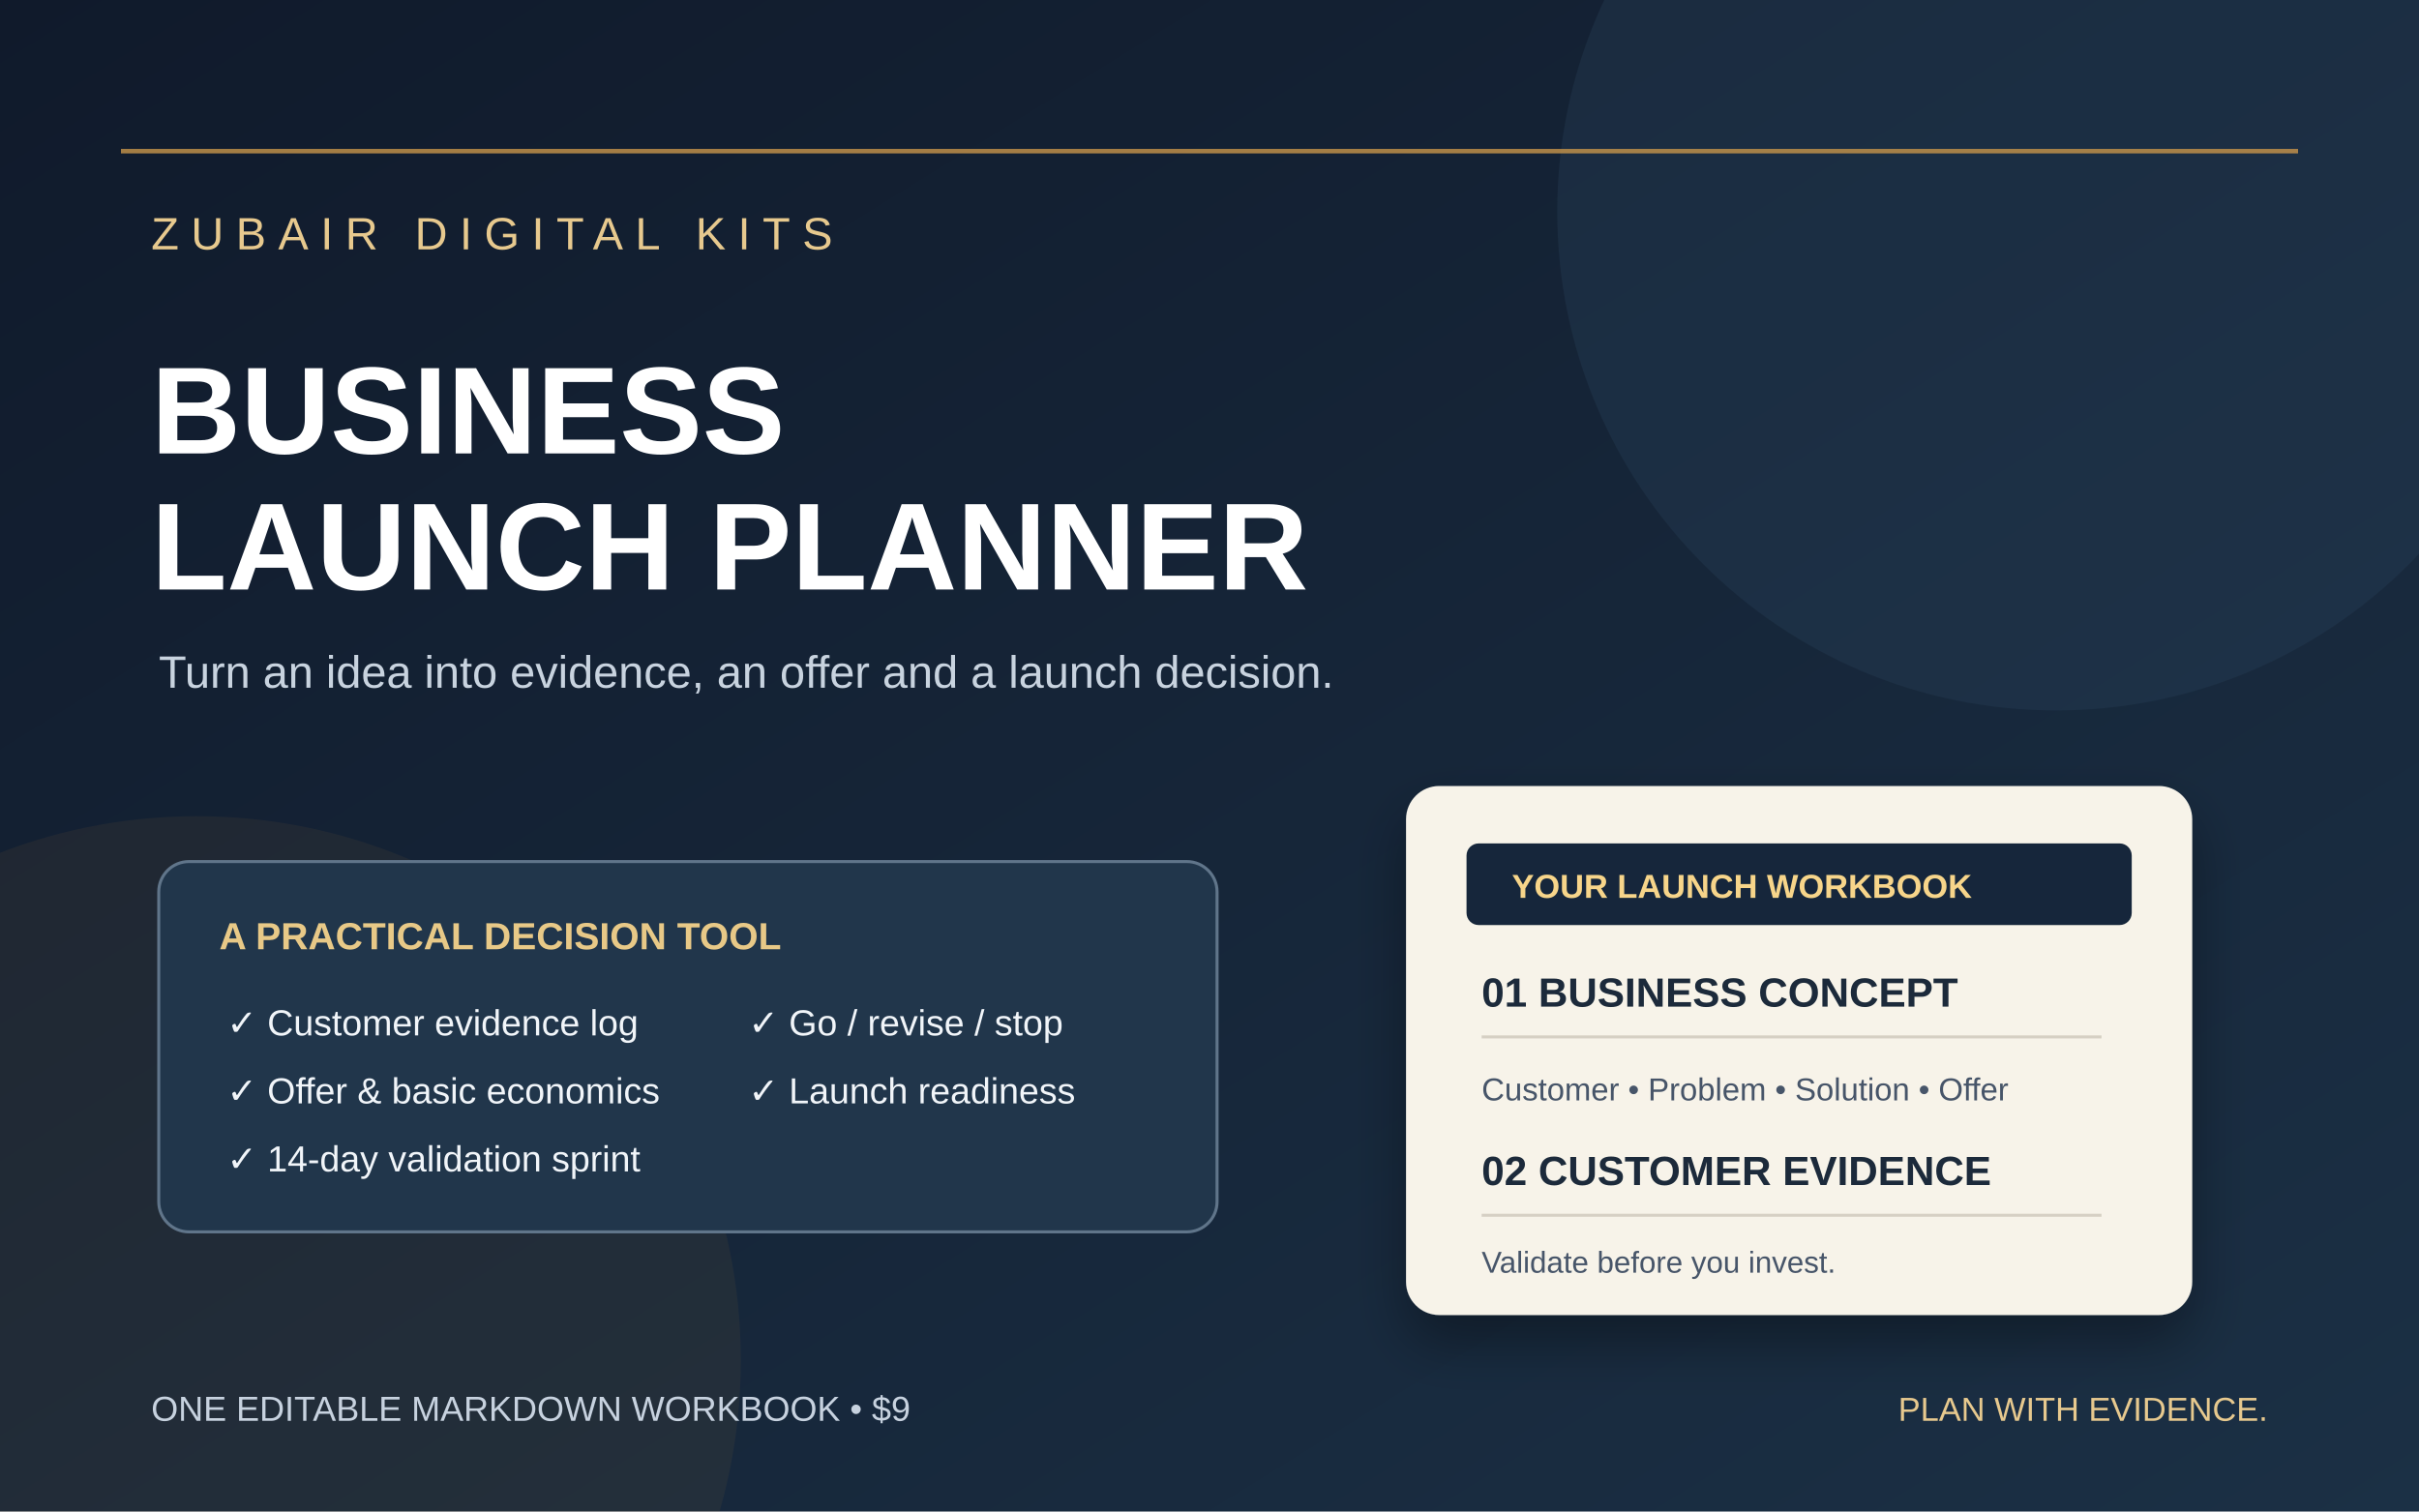
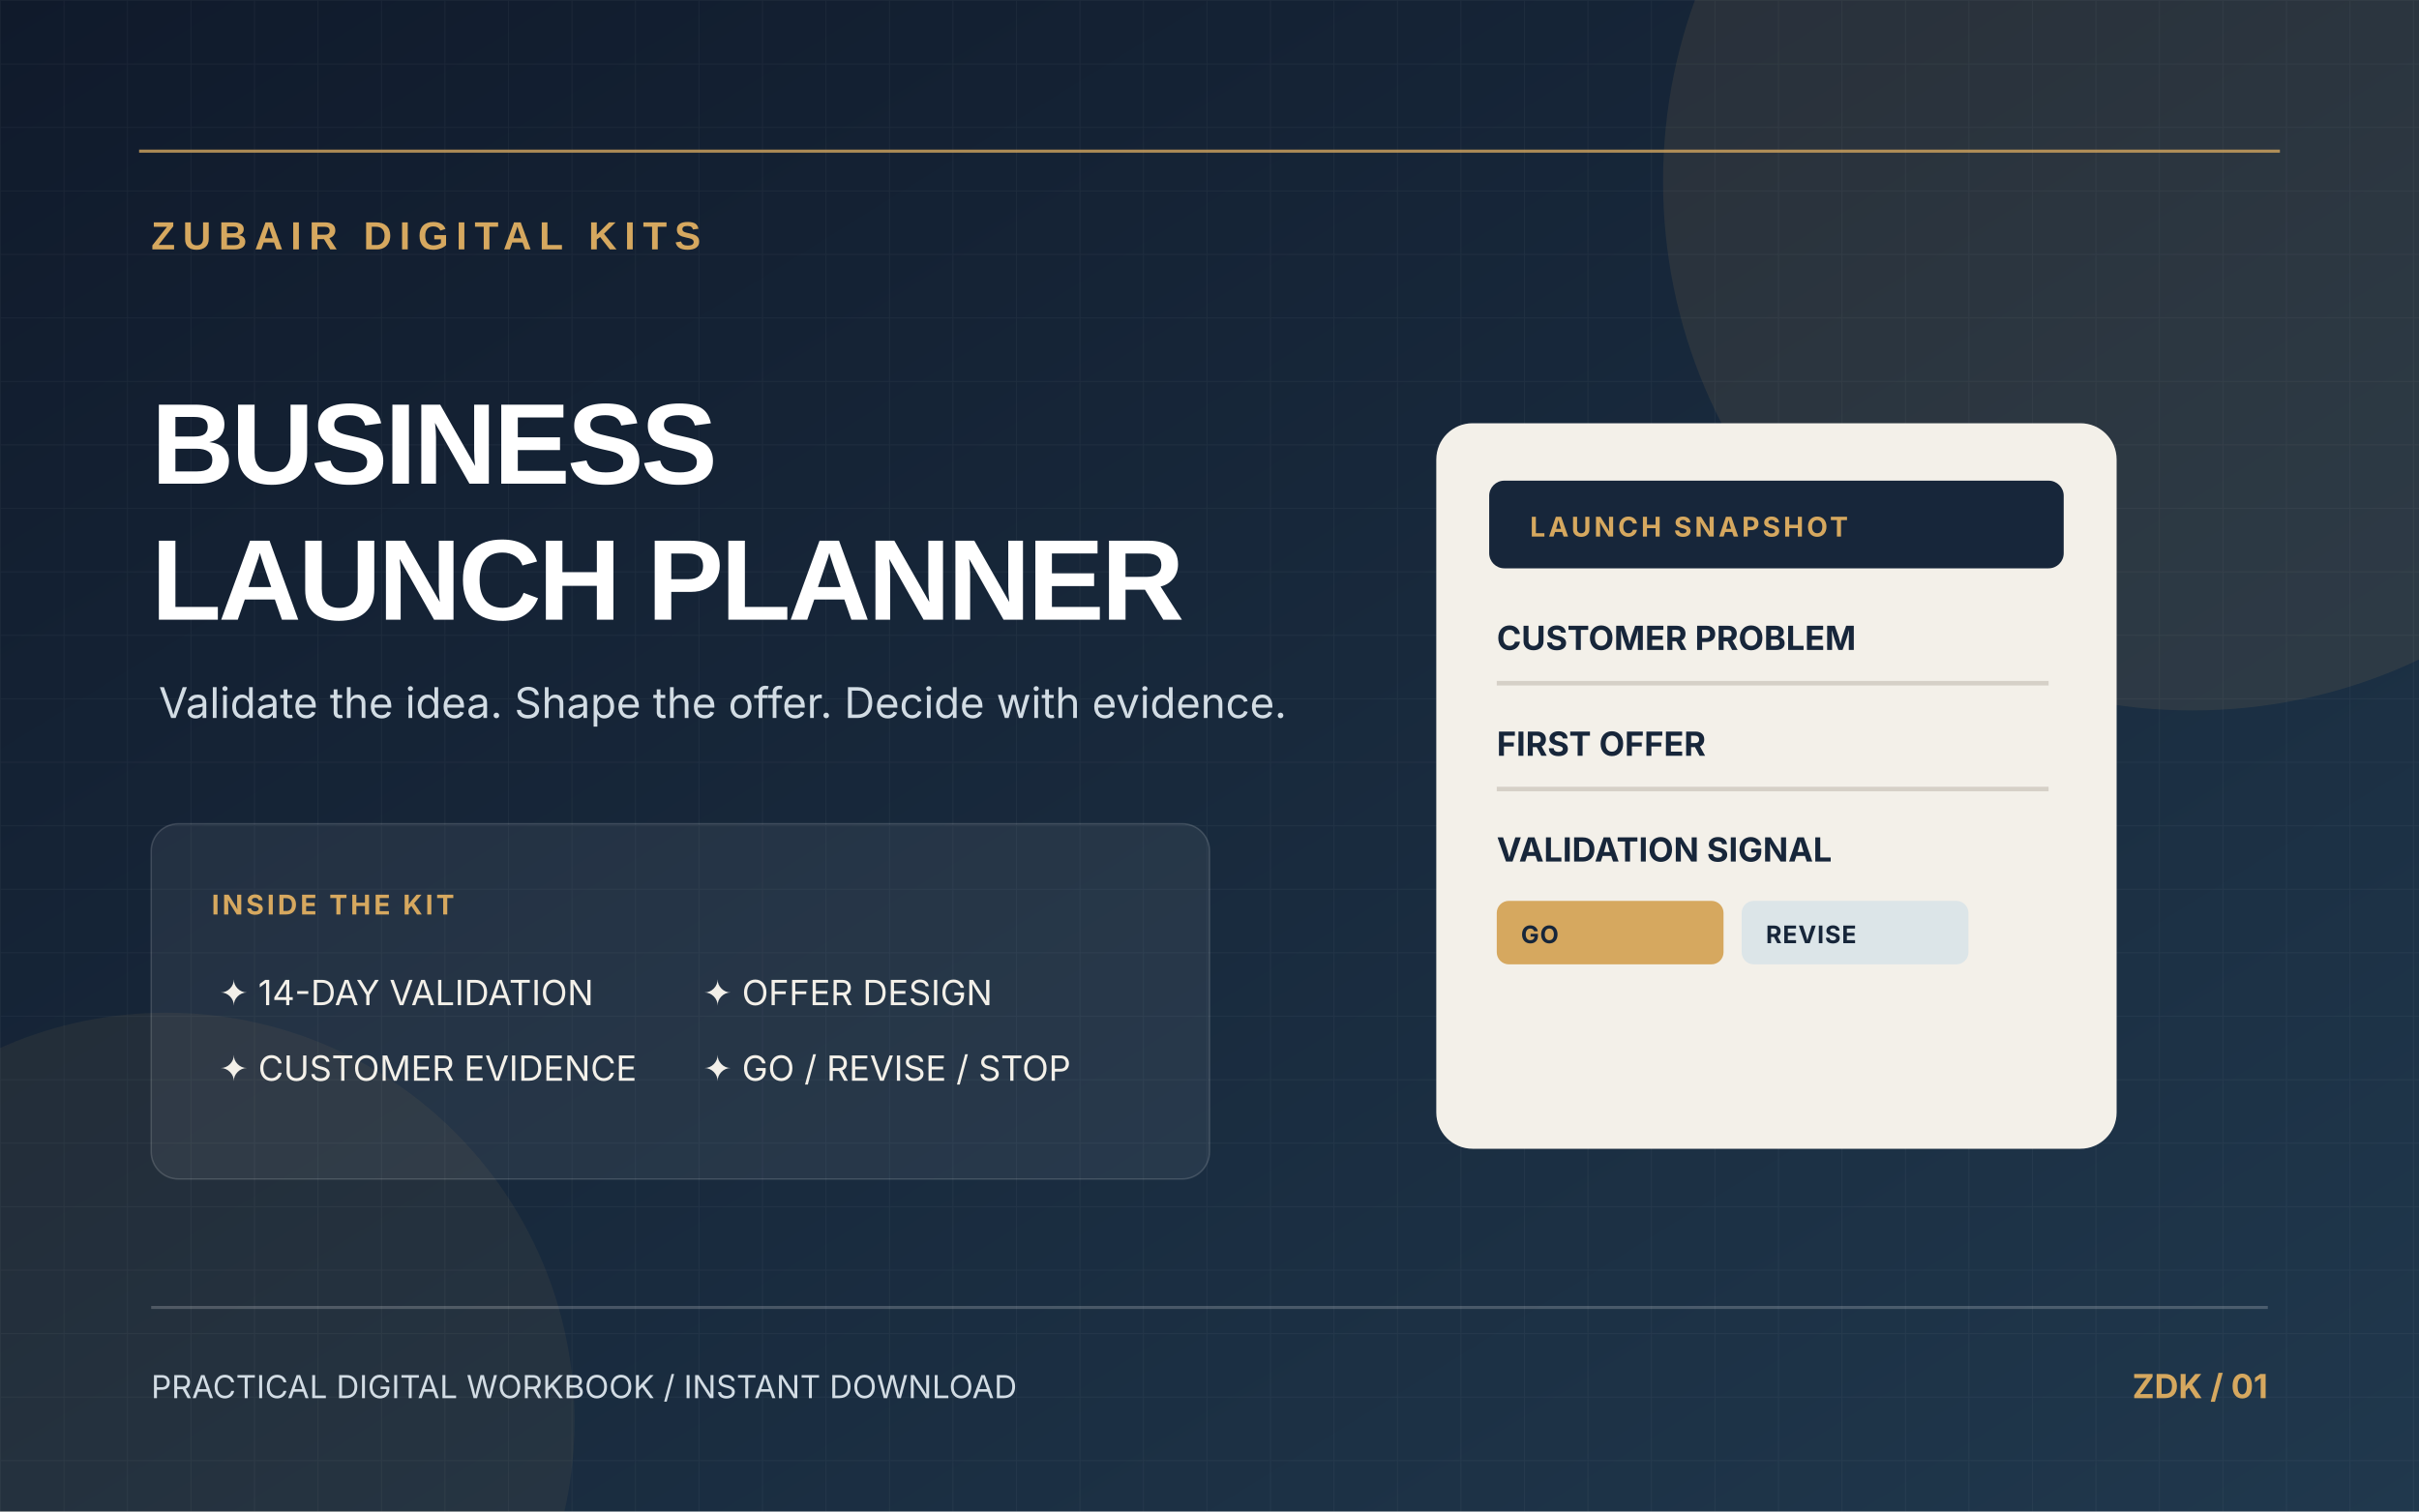
<svg xmlns="http://www.w3.org/2000/svg" width="1600" height="1000" viewBox="0 0 1600 1000">
  <defs>
    <linearGradient id="bg" x1="0" y1="0" x2="1" y2="1">
-       <stop stop-color="#101a2b" />
-       <stop offset="1" stop-color="#1b3045" />
+       <stop stop-color="#101A2B" />
+       <stop offset="1" stop-color="#20384D" />
    </linearGradient>
-     <linearGradient id="gold" x1="0" y1="0" x2="1" y2="1">
-       <stop stop-color="#f7d58a" />
-       <stop offset="1" stop-color="#c58a38" />
-     </linearGradient>
-     <filter id="shadow" x="-30%" y="-30%" width="160%" height="160%">
-       <feDropShadow dx="0" dy="18" stdDeviation="18" flood-color="#000" flood-opacity=".35" />
-     </filter>
+     <pattern id="grid" width="42" height="42" patternUnits="userSpaceOnUse">
+       <path d="M42 0H0V42" fill="none" stroke="#FFFFFF" stroke-opacity=".045" />
+     </pattern>
  </defs>
+   <style>.brand{font:700 26px 'Manrope','Arial',sans-serif;letter-spacing:5px;fill:#D6A85F}.title{font:800 76px 'Manrope','Arial',sans-serif;fill:#FFFFFF;letter-spacing:-2px}.sub{font:400 28px 'Inter','Arial',sans-serif;fill:#D2DCE4}.small{font:700 18px 'Inter','Arial',sans-serif;letter-spacing:2px}.label{font:700 22px 'Inter','Arial',sans-serif}.tiny{font:700 16px 'Inter','Arial',sans-serif;letter-spacing:.6px}.gold{fill:#D6A85F}.dark{fill:#17263A}</style>
  <rect width="1600" height="1000" fill="url(#bg)" />
-   <circle cx="1360" cy="140" r="330" fill="#29425a" opacity=".32" />
-   <circle cx="130" cy="900" r="360" fill="#b77d36" opacity=".08" />
-   <path d="M80 100H1520" stroke="#c8954a" stroke-width="3" opacity=".8" />
-   <text x="100" y="165" fill="#e7c98e" font-family="Arial,sans-serif" font-size="30" letter-spacing="8">ZUBAIR DIGITAL KITS</text>
-   <text x="100" y="300" fill="#fff" font-family="Arial,sans-serif" font-size="82" font-weight="700">BUSINESS</text>
-   <text x="100" y="390" fill="#fff" font-family="Arial,sans-serif" font-size="82" font-weight="700">LAUNCH PLANNER</text>
-   <text x="105" y="455" fill="#c8d3df" font-family="Arial,sans-serif" font-size="30">Turn an idea into evidence, an offer and a launch decision.</text>
-   <g filter="url(#shadow)">
-     <rect x="930" y="520" width="520" height="350" rx="22" fill="#f7f3e9" />
-     <rect x="970" y="558" width="440" height="54" rx="8" fill="#17283a" />
-     <text x="1000" y="594" fill="#f7d58a" font-family="Arial,sans-serif" font-size="22" font-weight="700">YOUR LAUNCH WORKBOOK</text>
-     <text x="980" y="666" fill="#1d2b3a" font-family="Arial,sans-serif" font-size="27" font-weight="700">01  BUSINESS CONCEPT</text>
-     <path d="M980 686H1390" stroke="#d6d0c4" stroke-width="2" />
-     <text x="980" y="728" fill="#475569" font-family="Arial,sans-serif" font-size="21">Customer • Problem • Solution • Offer</text>
-     <text x="980" y="784" fill="#1d2b3a" font-family="Arial,sans-serif" font-size="27" font-weight="700">02  CUSTOMER EVIDENCE</text>
-     <path d="M980 804H1390" stroke="#d6d0c4" stroke-width="2" />
-     <text x="980" y="842" fill="#475569" font-family="Arial,sans-serif" font-size="20">Validate before you invest.</text>
+   <rect width="1600" height="1000" fill="url(#grid)" />
+   <circle cx="1450" cy="120" r="350" fill="#D6A85F" opacity=".10" />
+   <circle cx="110" cy="940" r="270" fill="#D6A85F" opacity=".07" />
+   <path d="M92 100H1508" stroke="#D6A85F" stroke-width="2" opacity=".8" />
+   <text x="100" y="165" class="brand">ZUBAIR DIGITAL KITS</text>
+   <text x="100" y="320" class="title">BUSINESS</text>
+   <text x="100" y="410" class="title">LAUNCH PLANNER</text>
+   <text x="105" y="475" class="sub">Validate the idea. Shape the offer. Decide with evidence.</text>
+   <rect x="100" y="545" width="700" height="235" rx="18" fill="#FFFFFF" fill-opacity=".06" stroke="#FFFFFF" stroke-opacity=".15" />
+   <text x="140" y="605" class="small gold">INSIDE THE KIT</text>
+   <g font-family="Inter,Arial,sans-serif" font-size="23" fill="#F3F0E9">
+     <text x="145" y="665">✦  14-DAY VALIDATION</text>
+     <text x="145" y="715">✦  CUSTOMER EVIDENCE</text>
+     <text x="465" y="665">✦  OFFER DESIGN</text>
+     <text x="465" y="715">✦  GO / REVISE / STOP</text>
  </g>
-   <g transform="translate(105 570)">
-     <rect width="700" height="245" rx="20" fill="#21364b" stroke="#60758a" stroke-width="2" />
-     <text x="40" y="58" fill="#e8c987" font-family="Arial,sans-serif" font-size="25" font-weight="700">A PRACTICAL DECISION TOOL</text>
-     <g font-family="Arial,sans-serif" font-size="24" fill="#f1f5f9">
-       <text x="45" y="115">✓  Customer evidence log</text>
-       <text x="45" y="160">✓  Offer &amp; basic economics</text>
-       <text x="45" y="205">✓  14-day validation sprint</text>
-       <text x="390" y="115">✓  Go / revise / stop</text>
-       <text x="390" y="160">✓  Launch readiness</text>
-     </g>
-   </g>
-   <text x="100" y="940" fill="#c7d2df" font-family="Arial,sans-serif" font-size="23">ONE EDITABLE MARKDOWN WORKBOOK  •  $9</text>
-   <text x="1500" y="940" text-anchor="end" fill="#e7c98e" font-family="Arial,sans-serif" font-size="22">PLAN WITH EVIDENCE.</text>
+   <rect x="950" y="280" width="450" height="480" rx="24" fill="#F3F0E9" />
+   <rect x="985" y="318" width="380" height="58" rx="10" fill="#17263A" />
+   <text x="1012" y="355" class="small gold">LAUNCH SNAPSHOT</text>
+   <text x="990" y="430" class="dark label">CUSTOMER PROBLEM</text>
+   <path d="M990 452H1355" stroke="#D5D0C7" stroke-width="3" />
+   <text x="990" y="500" class="dark label">FIRST OFFER</text>
+   <path d="M990 522H1355" stroke="#D5D0C7" stroke-width="3" />
+   <text x="990" y="570" class="dark label">VALIDATION SIGNAL</text>
+   <rect x="990" y="596" width="150" height="42" rx="8" fill="#D6A85F" />
+   <rect x="1152" y="596" width="150" height="42" rx="8" fill="#DCE5E8" />
+   <text x="1006" y="624" class="dark tiny">GO</text>
+   <text x="1168" y="624" class="dark tiny">REVISE</text>
+   <path d="M100 865H1500" stroke="#FFFFFF" stroke-opacity=".2" stroke-width="2" />
+   <text x="100" y="925" font-family="Inter,Arial,sans-serif" font-size="21" fill="#D2DCE4">PRACTICAL DIGITAL WORKBOOK  /  INSTANT DOWNLOAD</text>
+   <text x="1500" y="925" text-anchor="end" font-family="Inter,Arial,sans-serif" font-size="22" font-weight="700" fill="#D6A85F">ZDK  /  01</text>
</svg>
